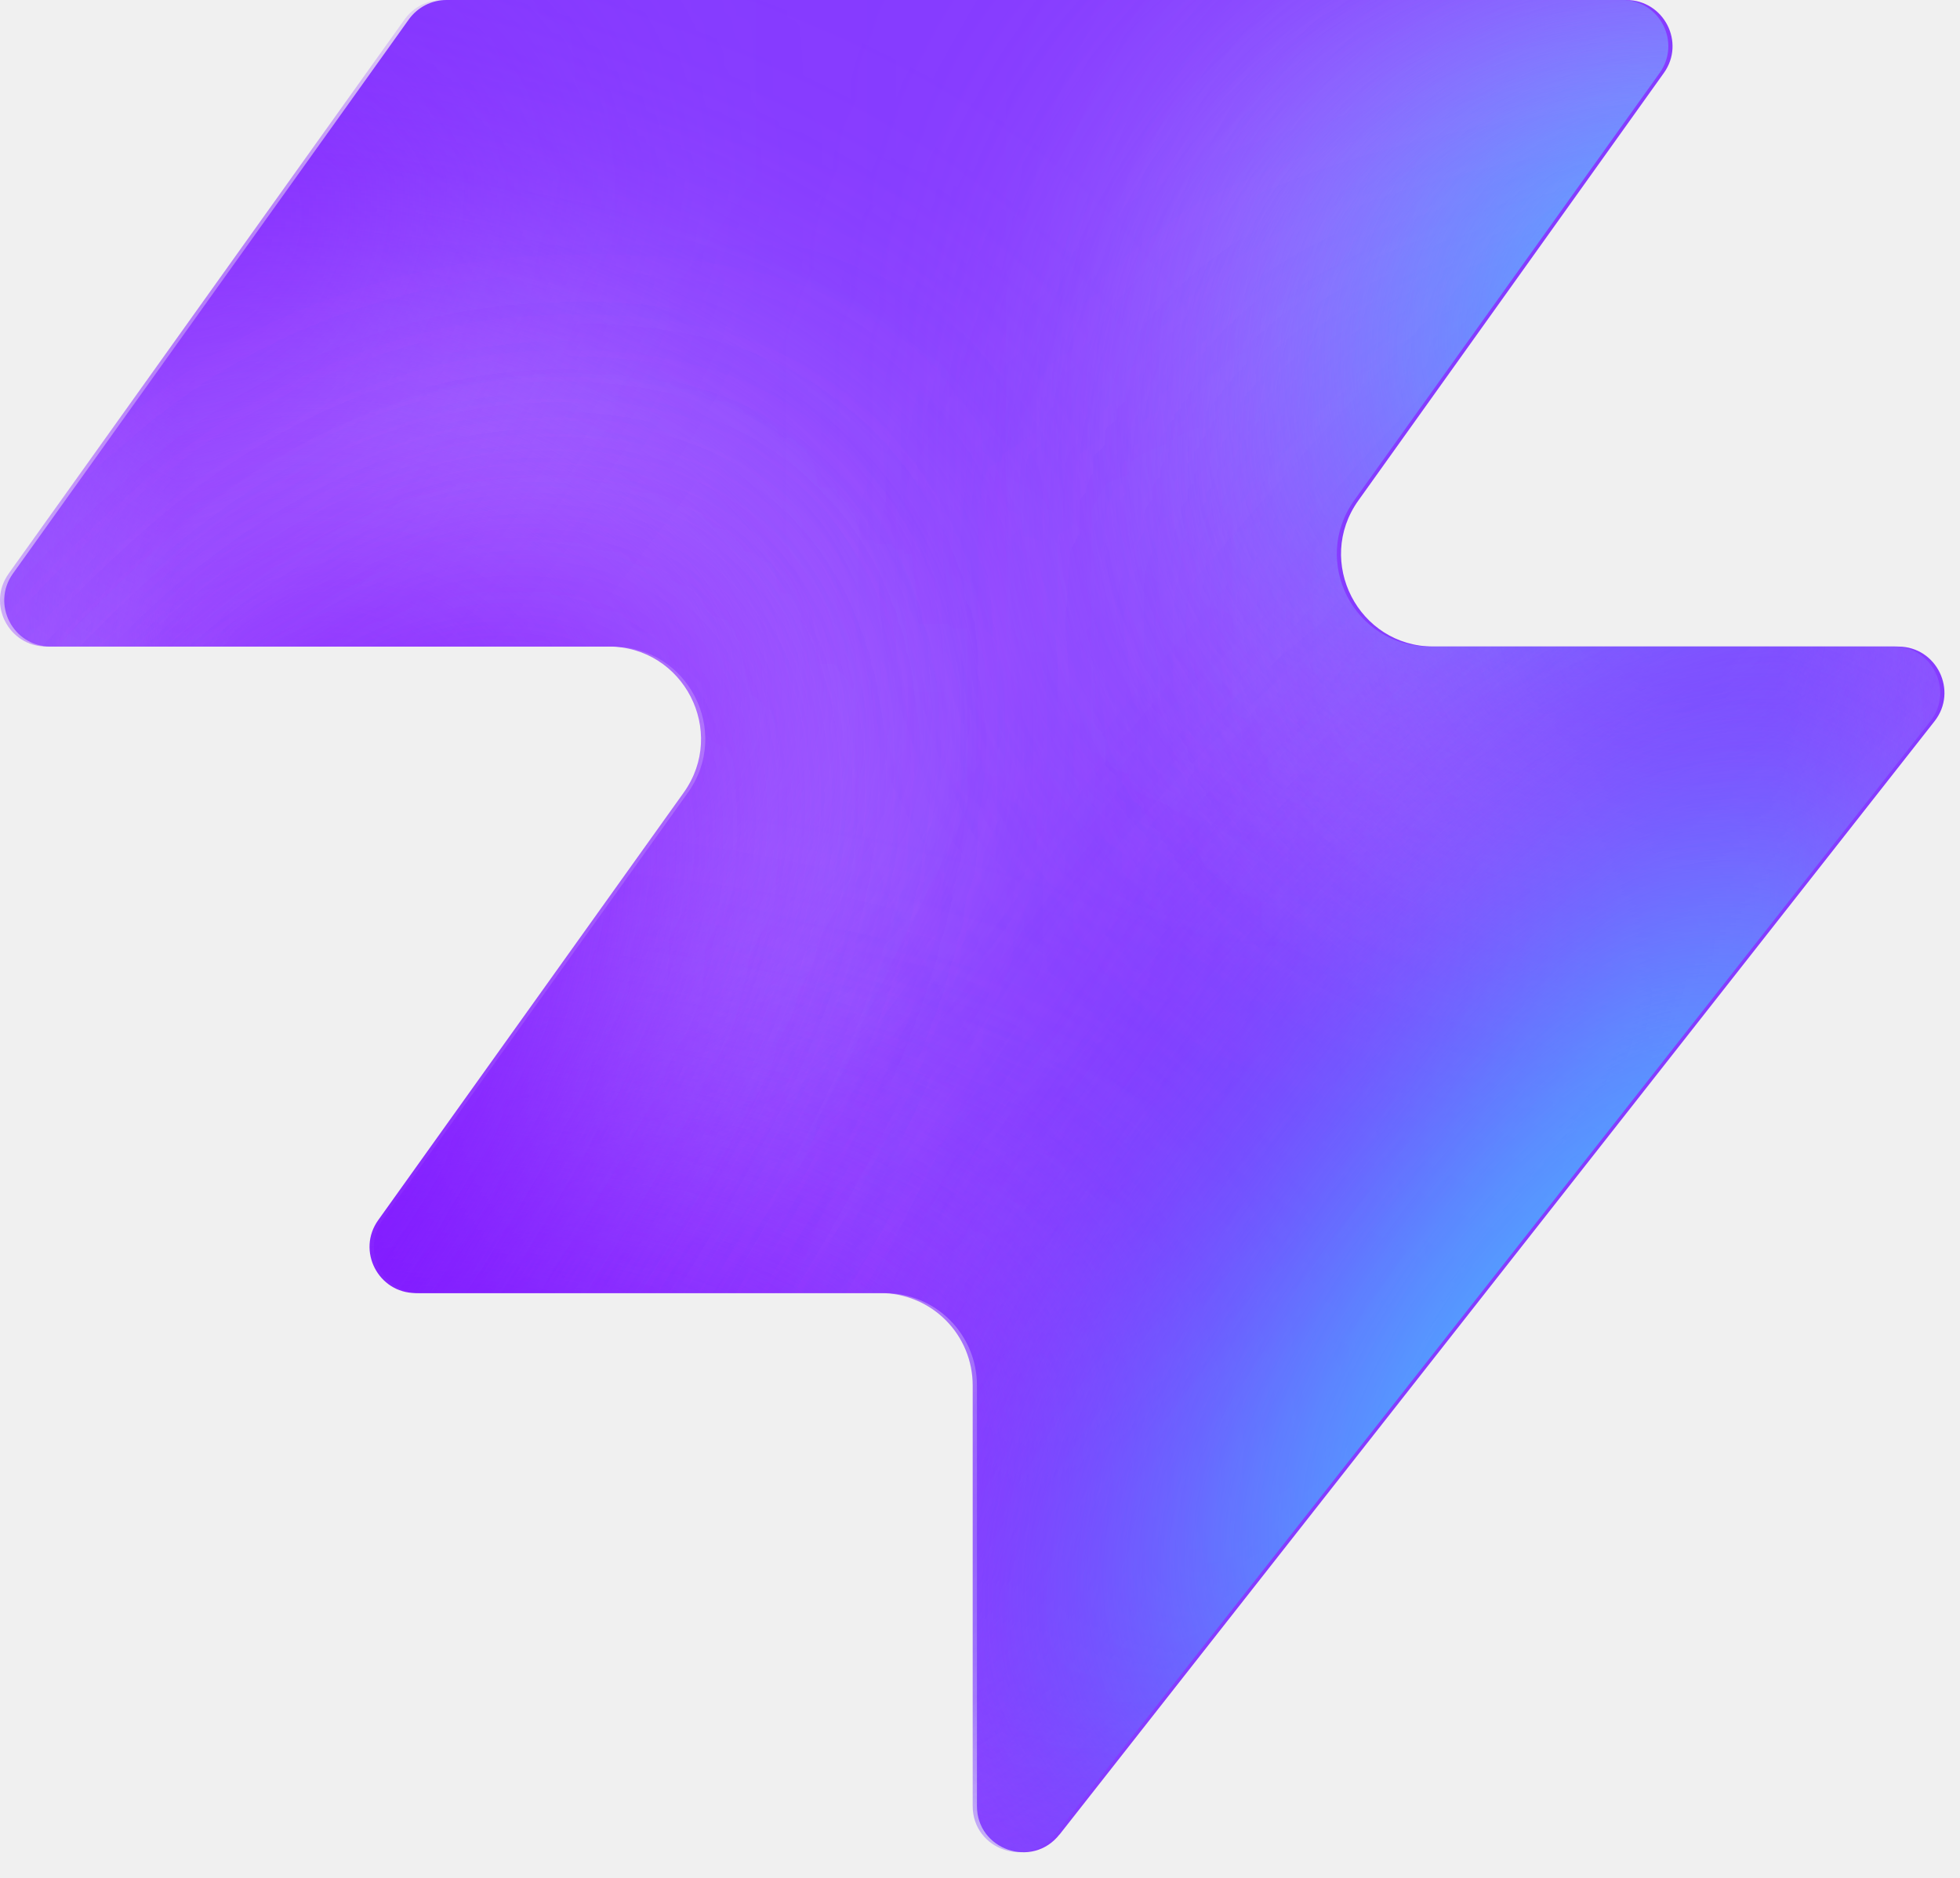
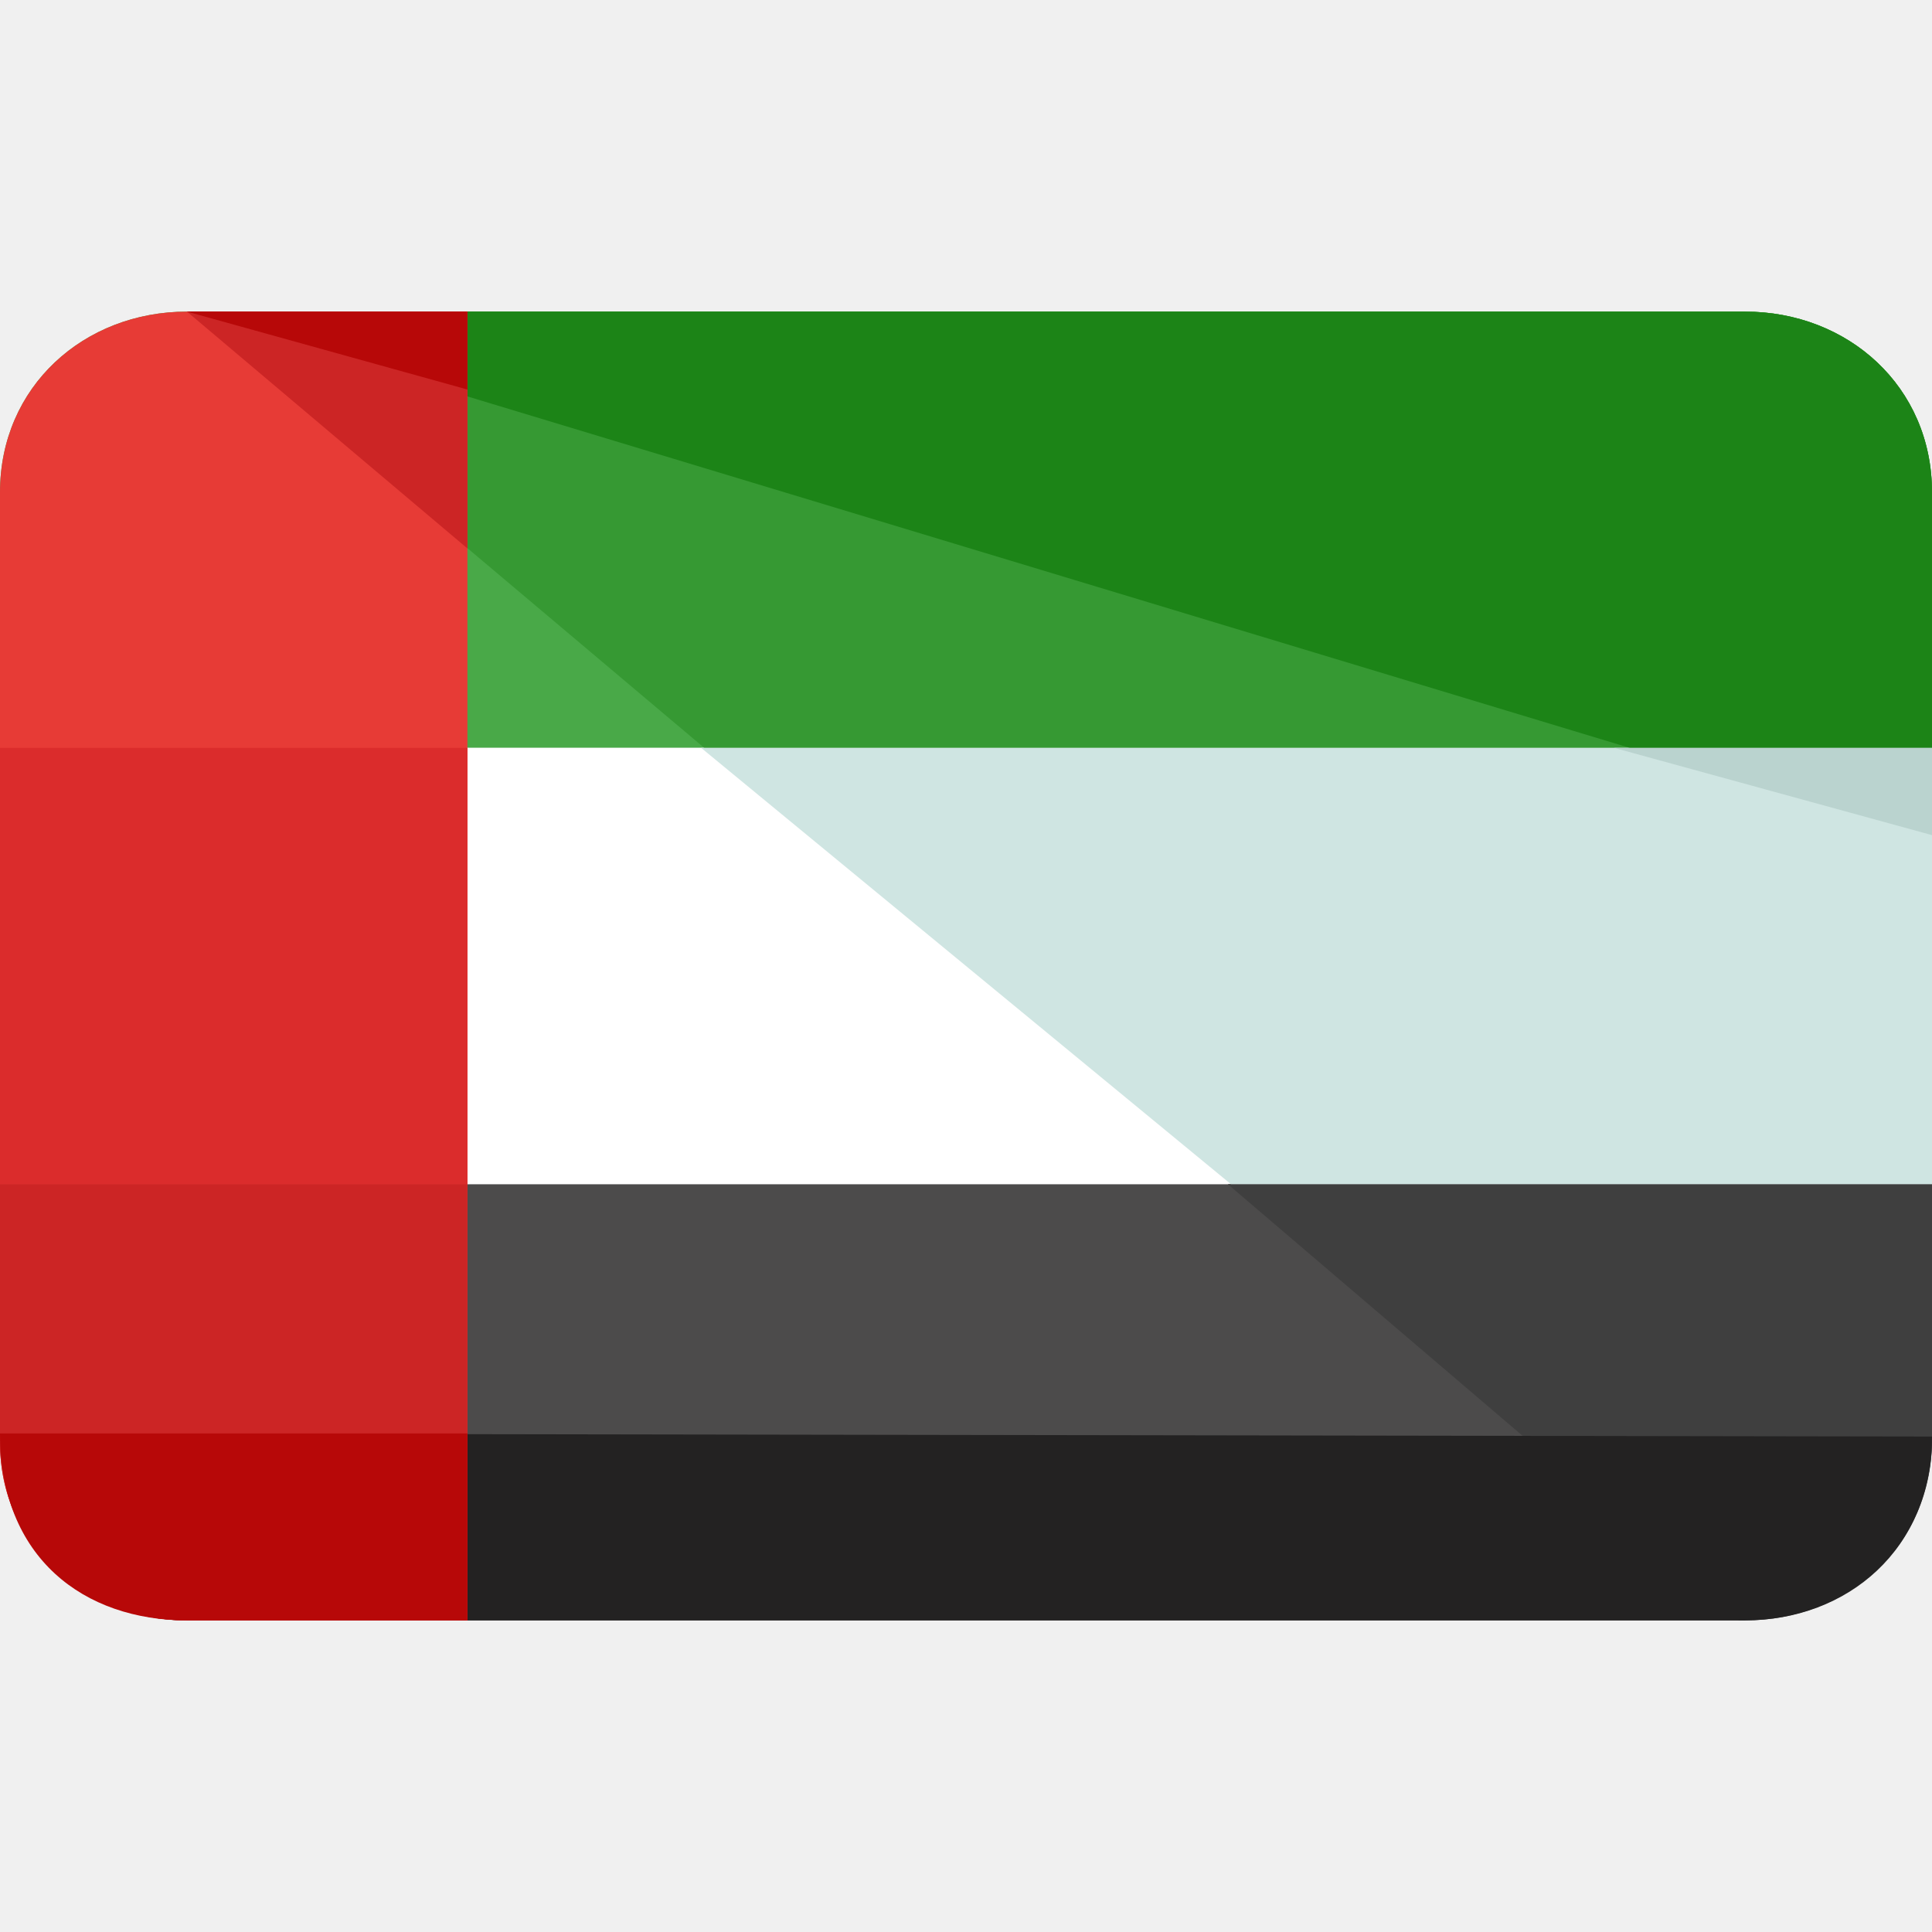
- <svg xmlns="http://www.w3.org/2000/svg" width="48" height="46" fill="none" viewBox="0 0 48 46">
-   <path fill="#863bff" d="M25.946 44.938c-.664.845-2.021.375-2.021-.698V33.937a2.26 2.26 0 0 0-2.262-2.262H10.287c-.92 0-1.456-1.04-.92-1.788l7.48-10.471c1.07-1.497 0-3.578-1.842-3.578H1.237c-.92 0-1.456-1.04-.92-1.788L10.013.474c.214-.297.556-.474.92-.474h28.894c.92 0 1.456 1.04.92 1.788l-7.48 10.471c-1.07 1.498 0 3.579 1.842 3.579h11.377c.943 0 1.473 1.088.89 1.83L25.947 44.94z" style="fill:#863bff;fill:color(display-p3 .525 .23 1);fill-opacity:1" />
-   <mask id="a" width="48" height="46" x="0" y="0" maskUnits="userSpaceOnUse" style="mask-type:alpha">
-     <path fill="#000" d="M25.842 44.938c-.664.844-2.021.375-2.021-.698V33.937a2.26 2.26 0 0 0-2.262-2.262H10.183c-.92 0-1.456-1.04-.92-1.788l7.48-10.471c1.07-1.498 0-3.579-1.842-3.579H1.133c-.92 0-1.456-1.04-.92-1.787L9.91.473c.214-.297.556-.474.92-.474h28.894c.92 0 1.456 1.04.92 1.788l-7.48 10.471c-1.07 1.498 0 3.578 1.842 3.578h11.377c.943 0 1.473 1.088.89 1.832L25.843 44.94z" style="fill:#000;fill-opacity:1" />
-   </mask>
-   <g mask="url(#a)">
-     <g filter="url(#b)">
-       <ellipse cx="5.508" cy="14.704" fill="#ede6ff" rx="5.508" ry="14.704" style="fill:#ede6ff;fill:color(display-p3 .927 .903 1);fill-opacity:1" transform="matrix(.00324 1 1 -.00324 -4.47 31.516)" />
-     </g>
-     <g filter="url(#c)">
-       <ellipse cx="10.399" cy="29.851" fill="#ede6ff" rx="10.399" ry="29.851" style="fill:#ede6ff;fill:color(display-p3 .927 .903 1);fill-opacity:1" transform="matrix(.00324 1 1 -.00324 -39.328 7.883)" />
-     </g>
-     <g filter="url(#d)">
-       <ellipse cx="5.508" cy="30.487" fill="#7e14ff" rx="5.508" ry="30.487" style="fill:#7e14ff;fill:color(display-p3 .492 .077 1);fill-opacity:1" transform="rotate(89.814 -25.913 -14.639)scale(1 -1)" />
-     </g>
-     <g filter="url(#e)">
-       <ellipse cx="5.508" cy="30.599" fill="#7e14ff" rx="5.508" ry="30.599" style="fill:#7e14ff;fill:color(display-p3 .492 .077 1);fill-opacity:1" transform="rotate(89.814 -32.644 -3.334)scale(1 -1)" />
-     </g>
-     <g filter="url(#f)">
-       <ellipse cx="5.508" cy="30.599" fill="#7e14ff" rx="5.508" ry="30.599" style="fill:#7e14ff;fill:color(display-p3 .492 .077 1);fill-opacity:1" transform="matrix(.00324 1 1 -.00324 -34.34 30.47)" />
-     </g>
-     <g filter="url(#g)">
-       <ellipse cx="14.072" cy="22.078" fill="#ede6ff" rx="14.072" ry="22.078" style="fill:#ede6ff;fill:color(display-p3 .927 .903 1);fill-opacity:1" transform="rotate(93.35 24.506 48.493)scale(-1 1)" />
-     </g>
-     <g filter="url(#h)">
-       <ellipse cx="3.47" cy="21.501" fill="#7e14ff" rx="3.47" ry="21.501" style="fill:#7e14ff;fill:color(display-p3 .492 .077 1);fill-opacity:1" transform="rotate(89.009 28.708 47.59)scale(-1 1)" />
-     </g>
-     <g filter="url(#i)">
-       <ellipse cx="3.47" cy="21.501" fill="#7e14ff" rx="3.47" ry="21.501" style="fill:#7e14ff;fill:color(display-p3 .492 .077 1);fill-opacity:1" transform="rotate(89.009 28.708 47.59)scale(-1 1)" />
-     </g>
-     <g filter="url(#j)">
-       <ellipse cx=".387" cy="8.972" fill="#7e14ff" rx="4.407" ry="29.108" style="fill:#7e14ff;fill:color(display-p3 .492 .077 1);fill-opacity:1" transform="rotate(39.51 .387 8.972)" />
-     </g>
-     <g filter="url(#k)">
-       <ellipse cx="47.523" cy="-6.092" fill="#7e14ff" rx="4.407" ry="29.108" style="fill:#7e14ff;fill:color(display-p3 .492 .077 1);fill-opacity:1" transform="rotate(37.892 47.523 -6.092)" />
-     </g>
-     <g filter="url(#l)">
-       <ellipse cx="41.412" cy="6.333" fill="#47bfff" rx="5.971" ry="9.665" style="fill:#47bfff;fill:color(display-p3 .28 .748 1);fill-opacity:1" transform="rotate(37.892 41.412 6.333)" />
-     </g>
-     <g filter="url(#m)">
-       <ellipse cx="-1.879" cy="38.332" fill="#7e14ff" rx="4.407" ry="29.108" style="fill:#7e14ff;fill:color(display-p3 .492 .077 1);fill-opacity:1" transform="rotate(37.892 -1.88 38.332)" />
-     </g>
-     <g filter="url(#n)">
-       <ellipse cx="-1.879" cy="38.332" fill="#7e14ff" rx="4.407" ry="29.108" style="fill:#7e14ff;fill:color(display-p3 .492 .077 1);fill-opacity:1" transform="rotate(37.892 -1.88 38.332)" />
-     </g>
-     <g filter="url(#o)">
-       <ellipse cx="35.651" cy="29.907" fill="#7e14ff" rx="4.407" ry="29.108" style="fill:#7e14ff;fill:color(display-p3 .492 .077 1);fill-opacity:1" transform="rotate(37.892 35.651 29.907)" />
-     </g>
-     <g filter="url(#p)">
-       <ellipse cx="38.418" cy="32.4" fill="#47bfff" rx="5.971" ry="15.297" style="fill:#47bfff;fill:color(display-p3 .28 .748 1);fill-opacity:1" transform="rotate(37.892 38.418 32.4)" />
-     </g>
-   </g>
-   <defs>
-     <filter id="b" width="60.045" height="41.654" x="-19.77" y="16.149" color-interpolation-filters="sRGB" filterUnits="userSpaceOnUse">
-       <feFlood flood-opacity="0" result="BackgroundImageFix" />
-       <feBlend in="SourceGraphic" in2="BackgroundImageFix" result="shape" />
-       <feGaussianBlur result="effect1_foregroundBlur_2002_17158" stdDeviation="7.659" />
-     </filter>
-     <filter id="c" width="90.34" height="51.437" x="-54.613" y="-7.533" color-interpolation-filters="sRGB" filterUnits="userSpaceOnUse">
-       <feFlood flood-opacity="0" result="BackgroundImageFix" />
-       <feBlend in="SourceGraphic" in2="BackgroundImageFix" result="shape" />
-       <feGaussianBlur result="effect1_foregroundBlur_2002_17158" stdDeviation="7.659" />
-     </filter>
-     <filter id="d" width="79.355" height="29.4" x="-49.64" y="2.03" color-interpolation-filters="sRGB" filterUnits="userSpaceOnUse">
-       <feFlood flood-opacity="0" result="BackgroundImageFix" />
-       <feBlend in="SourceGraphic" in2="BackgroundImageFix" result="shape" />
-       <feGaussianBlur result="effect1_foregroundBlur_2002_17158" stdDeviation="4.596" />
-     </filter>
-     <filter id="e" width="79.579" height="29.4" x="-45.045" y="20.029" color-interpolation-filters="sRGB" filterUnits="userSpaceOnUse">
-       <feFlood flood-opacity="0" result="BackgroundImageFix" />
-       <feBlend in="SourceGraphic" in2="BackgroundImageFix" result="shape" />
-       <feGaussianBlur result="effect1_foregroundBlur_2002_17158" stdDeviation="4.596" />
-     </filter>
-     <filter id="f" width="79.579" height="29.4" x="-43.513" y="21.178" color-interpolation-filters="sRGB" filterUnits="userSpaceOnUse">
-       <feFlood flood-opacity="0" result="BackgroundImageFix" />
-       <feBlend in="SourceGraphic" in2="BackgroundImageFix" result="shape" />
-       <feGaussianBlur result="effect1_foregroundBlur_2002_17158" stdDeviation="4.596" />
-     </filter>
-     <filter id="g" width="74.749" height="58.852" x="15.756" y="-17.901" color-interpolation-filters="sRGB" filterUnits="userSpaceOnUse">
-       <feFlood flood-opacity="0" result="BackgroundImageFix" />
-       <feBlend in="SourceGraphic" in2="BackgroundImageFix" result="shape" />
-       <feGaussianBlur result="effect1_foregroundBlur_2002_17158" stdDeviation="7.659" />
-     </filter>
-     <filter id="h" width="61.377" height="25.362" x="23.548" y="2.284" color-interpolation-filters="sRGB" filterUnits="userSpaceOnUse">
-       <feFlood flood-opacity="0" result="BackgroundImageFix" />
-       <feBlend in="SourceGraphic" in2="BackgroundImageFix" result="shape" />
-       <feGaussianBlur result="effect1_foregroundBlur_2002_17158" stdDeviation="4.596" />
-     </filter>
-     <filter id="i" width="61.377" height="25.362" x="23.548" y="2.284" color-interpolation-filters="sRGB" filterUnits="userSpaceOnUse">
-       <feFlood flood-opacity="0" result="BackgroundImageFix" />
-       <feBlend in="SourceGraphic" in2="BackgroundImageFix" result="shape" />
-       <feGaussianBlur result="effect1_foregroundBlur_2002_17158" stdDeviation="4.596" />
-     </filter>
-     <filter id="j" width="56.045" height="63.649" x="-27.636" y="-22.853" color-interpolation-filters="sRGB" filterUnits="userSpaceOnUse">
-       <feFlood flood-opacity="0" result="BackgroundImageFix" />
-       <feBlend in="SourceGraphic" in2="BackgroundImageFix" result="shape" />
-       <feGaussianBlur result="effect1_foregroundBlur_2002_17158" stdDeviation="4.596" />
-     </filter>
-     <filter id="k" width="54.814" height="64.646" x="20.116" y="-38.415" color-interpolation-filters="sRGB" filterUnits="userSpaceOnUse">
-       <feFlood flood-opacity="0" result="BackgroundImageFix" />
-       <feBlend in="SourceGraphic" in2="BackgroundImageFix" result="shape" />
-       <feGaussianBlur result="effect1_foregroundBlur_2002_17158" stdDeviation="4.596" />
-     </filter>
-     <filter id="l" width="33.541" height="35.313" x="24.641" y="-11.323" color-interpolation-filters="sRGB" filterUnits="userSpaceOnUse">
-       <feFlood flood-opacity="0" result="BackgroundImageFix" />
-       <feBlend in="SourceGraphic" in2="BackgroundImageFix" result="shape" />
-       <feGaussianBlur result="effect1_foregroundBlur_2002_17158" stdDeviation="4.596" />
-     </filter>
-     <filter id="m" width="54.814" height="64.646" x="-29.286" y="6.009" color-interpolation-filters="sRGB" filterUnits="userSpaceOnUse">
-       <feFlood flood-opacity="0" result="BackgroundImageFix" />
-       <feBlend in="SourceGraphic" in2="BackgroundImageFix" result="shape" />
-       <feGaussianBlur result="effect1_foregroundBlur_2002_17158" stdDeviation="4.596" />
-     </filter>
-     <filter id="n" width="54.814" height="64.646" x="-29.286" y="6.009" color-interpolation-filters="sRGB" filterUnits="userSpaceOnUse">
-       <feFlood flood-opacity="0" result="BackgroundImageFix" />
-       <feBlend in="SourceGraphic" in2="BackgroundImageFix" result="shape" />
-       <feGaussianBlur result="effect1_foregroundBlur_2002_17158" stdDeviation="4.596" />
-     </filter>
-     <filter id="o" width="54.814" height="64.646" x="8.244" y="-2.416" color-interpolation-filters="sRGB" filterUnits="userSpaceOnUse">
-       <feFlood flood-opacity="0" result="BackgroundImageFix" />
-       <feBlend in="SourceGraphic" in2="BackgroundImageFix" result="shape" />
-       <feGaussianBlur result="effect1_foregroundBlur_2002_17158" stdDeviation="4.596" />
-     </filter>
-     <filter id="p" width="39.409" height="43.623" x="18.713" y="10.588" color-interpolation-filters="sRGB" filterUnits="userSpaceOnUse">
-       <feFlood flood-opacity="0" result="BackgroundImageFix" />
-       <feBlend in="SourceGraphic" in2="BackgroundImageFix" result="shape" />
-       <feGaussianBlur result="effect1_foregroundBlur_2002_17158" stdDeviation="4.596" />
-     </filter>
-   </defs>
+ <svg xmlns="http://www.w3.org/2000/svg" version="1.1" id="Layer_1" viewBox="0 0 496 496" xml:space="preserve">
+   <path style="fill:#4C4B4B;" d="M0,304v65.6C0,396.8,21.6,416,48,416h400c26.4,0,48-19.2,48-46.4V304H0z" />
+   <path style="fill:#49A948;" d="M448,80H48C21.6,80,0,99.2,0,126.4V192h496v-65.6C496,99.2,474.4,80,448,80z" />
+   <rect y="192" style="fill:#FFFFFF;" width="496" height="112" />
+   <path style="fill:#3F3F3F;" d="M446.4,416c26.4,0,49.6-19.2,49.6-46.4V304H315.2L446.4,416z" />
+   <path style="fill:#369933;" d="M448,80H48l132.8,112H496v-65.6C496,99.2,474.4,80,448,80z" />
+   <polygon style="fill:#CFE5E2;" points="316,304 496,304 496,192 180,192 " />
+   <path style="fill:#1C8417;" d="M448,80H48l370.4,112H496v-65.6C496,99.2,474.4,80,448,80z" />
+   <polygon style="fill:#BAD3CF;" points="496,214.4 496,192 414.4,192 " />
+   <path style="fill:#232222;" d="M496,368.8c0,28.8-21.6,47.2-48,47.2H48c-26.4,0-48-20.8-48-48" />
+   <path style="fill:#E73B36;" d="M120,80H48C21.6,80,0,99.2,0,126.4v64v0.8v114.4v0.8v64C0,396.8,21.6,416,48,416h72V80z" />
+   <polygon style="fill:#DB2C2C;" points="120,192 0,192 0,191.2 0,304.8 0,304 120,304 " />
+   <path style="fill:#CC2525;" d="M0,304v2.4v64C0,396.8,21.6,416,48,416h72V304H0z" />
+   <path style="fill:#B70808;" d="M0,368c0,32,21.6,48,48,48h72v-48H0z" />
+   <polygon style="fill:#CC2525;" points="120,80 48,80 120,140.8 " />
+   <polygon style="fill:#B70808;" points="120,80 48,80 120,100 " />
</svg>
